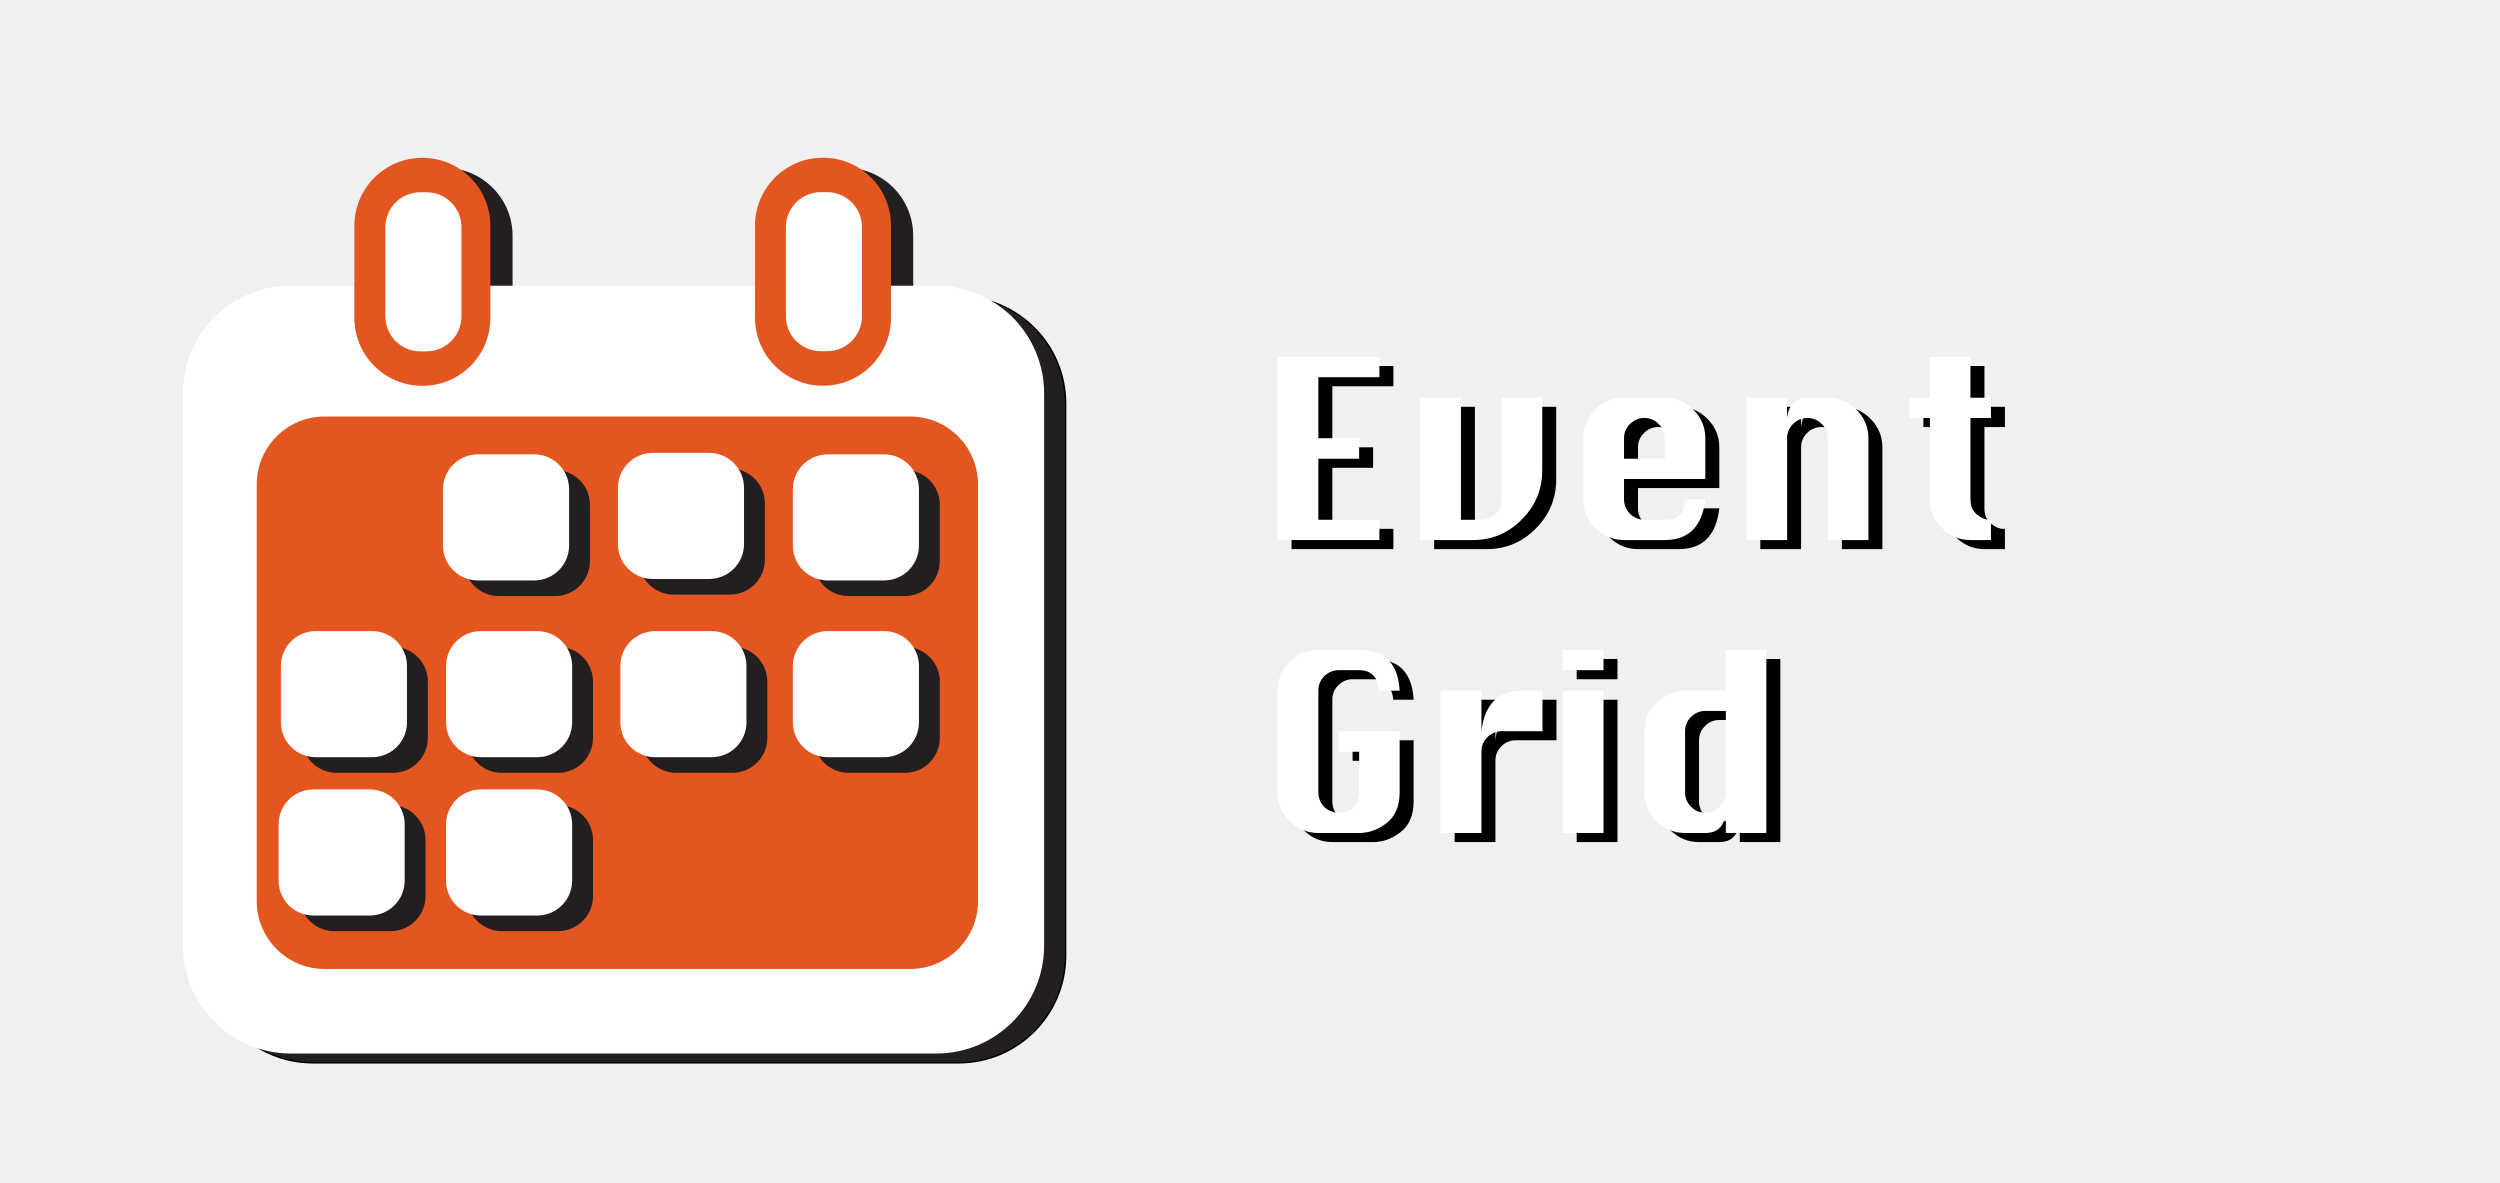
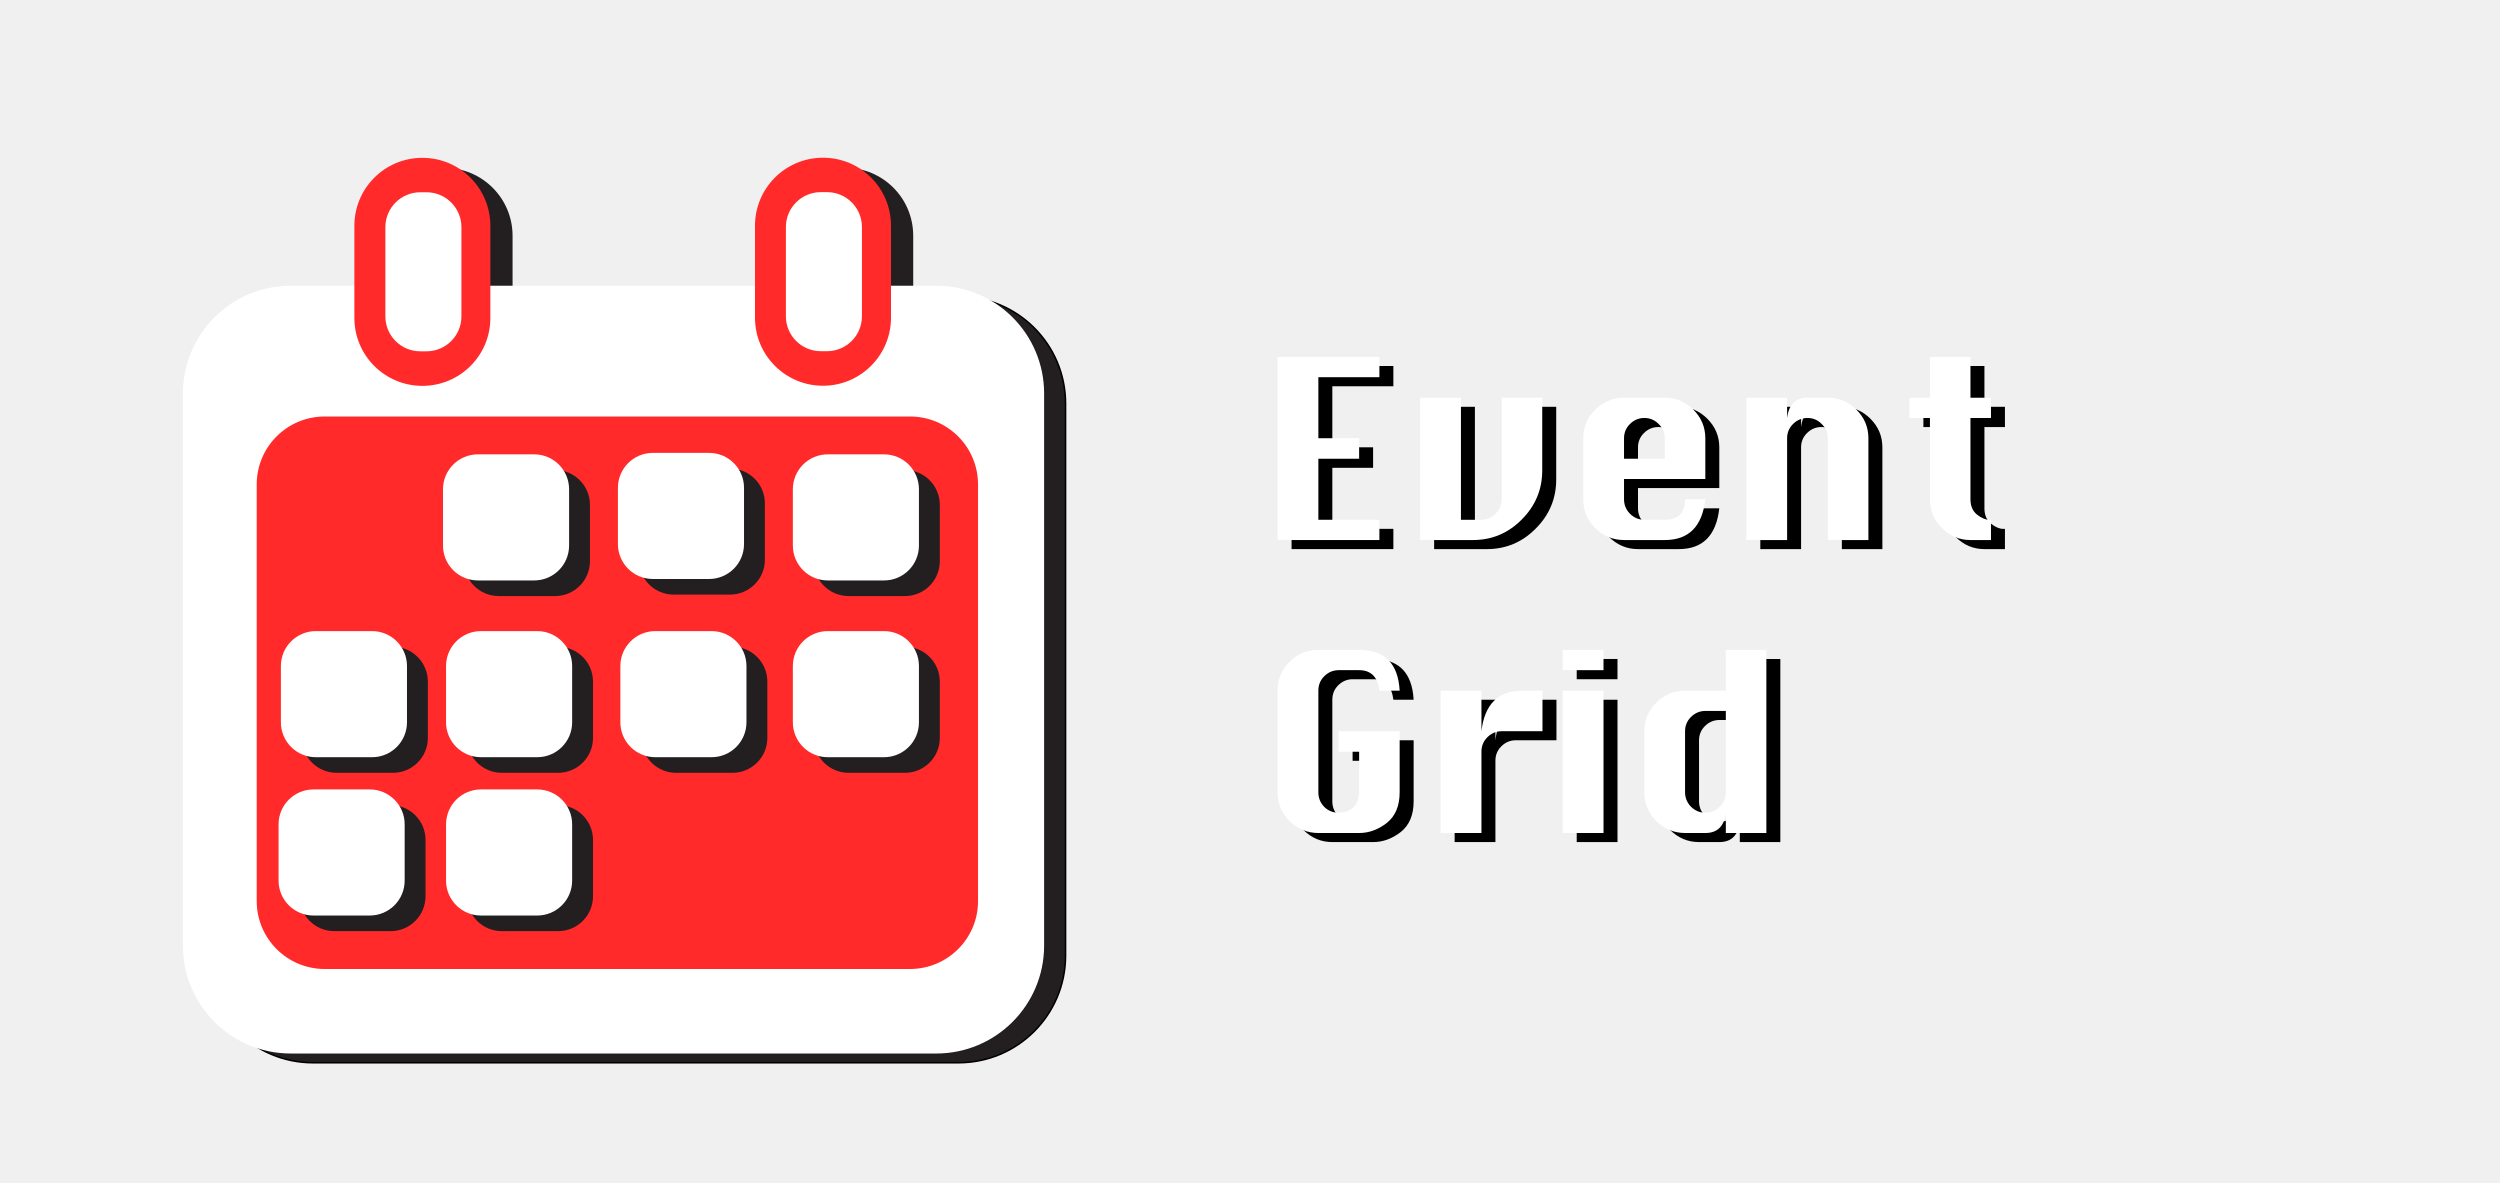
<svg xmlns="http://www.w3.org/2000/svg" version="1.1" id="Layer_1" x="0px" y="0px" viewBox="0 0 2048 968.7" style="enable-background:new 0 0 2048 968.7;" xml:space="preserve">
  <style type="text/css">
	.st0{fill:#231F20;stroke:#000000;stroke-width:1.28;stroke-miterlimit:15.118;}
	.st1{fill:#231F20;}
	.st2{fill:#FFFFFF;stroke:#FFFFFF;stroke-width:1.28;stroke-miterlimit:15.118;}
- 	.st3{fill:#E45620;}
+ 	.st3{fill:#FF2A29;}
	.st4{fill:#FFFFFF;}
</style>
  <g id="Layer_1_1_">
    <g id="svg8">
      <path id="path836" class="st0" d="M785.2,870.6H256.4c-48.4,0-87.7-39.2-87.7-87.7V330.6c0-48.4,39.2-87.7,87.7-87.7h528.8    c48.4,0,87.7,39.2,87.7,87.7V783C872.8,831.4,833.6,870.6,785.2,870.6z" />
      <path id="path838" class="st1" d="M364.2,324.3L364.2,324.3c-30.8,0-55.7-24.9-55.7-55.7v-75.4c0-30.8,24.9-55.7,55.7-55.7l0,0    c30.8,0,55.7,24.9,55.7,55.7v75.4C420,299.4,395,324.3,364.2,324.3z" />
      <path id="path840" class="st1" d="M367.6,296h-5.1c-15.8,0-28.6-12.8-28.6-28.6v-73.1c0-15.8,12.8-28.6,28.6-28.6h5.1    c15.8,0,28.6,12.8,28.6,28.6v73.1C396.2,283.2,383.4,296,367.6,296z" />
      <path id="path842" class="st1" d="M692.4,324.2L692.4,324.2c-30.8,0-55.7-24.9-55.7-55.7v-75.4c0-30.8,24.9-55.7,55.7-55.7l0,0    c30.8,0,55.7,24.9,55.7,55.7v75.4C748.1,299.3,723.1,324.2,692.4,324.2z" />
      <path id="path844" class="st1" d="M695.7,295.9h-5.1c-15.8,0-28.6-12.8-28.6-28.6v-73.1c0-15.8,12.8-28.6,28.6-28.6h5.1    c15.8,0,28.6,12.8,28.6,28.6v73.1C724.3,283.1,711.5,295.9,695.7,295.9z" />
      <path id="path846" class="st1" d="M763.7,802H284.2c-30.8,0-55.7-24.9-55.7-55.7V405.1c0-30.8,24.9-55.7,55.7-55.7h479.5    c30.8,0,55.7,24.9,55.7,55.7v341.2C819.5,777,794.5,802,763.7,802z" />
      <path id="path848" class="st1" d="M472.9,496.5h-46.1c-15.8,0-28.6-12.8-28.6-28.6v-46.1c0-15.8,12.8-28.6,28.6-28.6h46.1    c15.8,0,28.6,12.8,28.6,28.6v46.1C501.5,483.7,488.7,496.5,472.9,496.5z" />
      <path id="path850" class="st1" d="M616.2,495.3h-46.1c-15.8,0-28.6-12.8-28.6-28.6v-46.1c0-15.8,12.8-28.6,28.6-28.6h46.1    c15.8,0,28.6,12.8,28.6,28.6v46.1C644.8,482.5,632,495.3,616.2,495.3z" />
      <path id="path852" class="st1" d="M759.5,496.5h-46.1c-15.8,0-28.6-12.8-28.6-28.6v-46.1c0-15.8,12.8-28.6,28.6-28.6h46.1    c15.8,0,28.6,12.8,28.6,28.6v46.1C788.1,483.7,775.3,496.5,759.5,496.5z" />
      <path id="path854" class="st1" d="M340.1,641.3H294c-15.8,0-28.6-12.8-28.6-28.6v-46.1c0-15.8,12.8-28.6,28.6-28.6h46.1    c15.8,0,28.6,12.8,28.6,28.6v46.1C368.7,628.5,355.9,641.3,340.1,641.3z" />
      <path id="path856" class="st1" d="M475.4,641.3h-46.1c-15.8,0-28.6-12.8-28.6-28.6v-46.1c0-15.8,12.8-28.6,28.6-28.6h46.1    c15.8,0,28.6,12.8,28.6,28.6v46.1C504,628.5,491.2,641.3,475.4,641.3z" />
      <path id="path858" class="st1" d="M618.2,641.3h-46.1c-15.8,0-28.6-12.8-28.6-28.6v-46.1c0-15.8,12.8-28.6,28.6-28.6h46.1    c15.8,0,28.6,12.8,28.6,28.6v46.1C646.8,628.5,634,641.3,618.2,641.3z" />
      <path id="path860" class="st1" d="M759.5,641.3h-46.1c-15.8,0-28.6-12.8-28.6-28.6v-46.1c0-15.8,12.8-28.6,28.6-28.6h46.1    c15.8,0,28.6,12.8,28.6,28.6v46.1C788.1,628.5,775.3,641.3,759.5,641.3z" />
      <path id="path862" class="st1" d="M338.2,771h-46.1c-15.8,0-28.6-12.8-28.6-28.6v-46.1c0-15.8,12.8-28.6,28.6-28.6h46.1    c15.8,0,28.6,12.8,28.6,28.6v46.1C366.8,758.2,354,771,338.2,771z" />
      <path id="path864" class="st1" d="M475.4,771h-46.1c-15.8,0-28.6-12.8-28.6-28.6v-46.1c0-15.8,12.8-28.6,28.6-28.6h46.1    c15.8,0,28.6,12.8,28.6,28.6v46.1C504,758.2,491.2,771,475.4,771z" />
    </g>
    <g id="svg8_1_">
      <path id="path869" class="st2" d="M767,862.4H238.2c-48.4,0-87.7-39.2-87.7-87.7V322.4c0-48.4,39.2-87.7,87.7-87.7H767    c48.4,0,87.7,39.2,87.7,87.7v452.4C854.6,823.2,815.4,862.4,767,862.4z" />
      <path id="path871" class="st3" d="M346,316.1L346,316.1c-30.8,0-55.7-24.9-55.7-55.7V185c0-30.8,24.9-55.7,55.7-55.7l0,0    c30.8,0,55.7,24.9,55.7,55.7v75.4C401.8,291.2,376.8,316.1,346,316.1z" />
      <path id="path873" class="st4" d="M349.4,287.8h-5.1c-15.8,0-28.6-12.8-28.6-28.6v-73.1c0-15.8,12.8-28.6,28.6-28.6h5.1    c15.8,0,28.6,12.8,28.6,28.6v73.1C378,275,365.2,287.8,349.4,287.8z" />
      <path id="path875" class="st3" d="M674.2,316L674.2,316c-30.8,0-55.7-24.9-55.7-55.7v-75.4c0-30.8,24.9-55.7,55.7-55.7l0,0    c30.8,0,55.7,24.9,55.7,55.7v75.4C729.9,291.1,704.9,316,674.2,316z" />
      <path id="path877" class="st4" d="M677.5,287.7h-5.1c-15.8,0-28.6-12.8-28.6-28.6V186c0-15.8,12.8-28.6,28.6-28.6h5.1    c15.8,0,28.6,12.8,28.6,28.6v73.1C706.1,274.9,693.3,287.7,677.5,287.7z" />
      <path id="path879" class="st3" d="M745.5,793.8H266c-30.8,0-55.7-24.9-55.7-55.7V396.9c0-30.8,24.9-55.7,55.7-55.7h479.5    c30.8,0,55.7,24.9,55.7,55.7v341.2C801.3,768.8,776.3,793.8,745.5,793.8z" />
      <path id="path881" class="st1" d="M454.7,488.3h-46.1c-15.8,0-28.6-12.8-28.6-28.6v-46.1c0-15.8,12.8-28.6,28.6-28.6h46.1    c15.8,0,28.6,12.8,28.6,28.6v46.1C483.3,475.5,470.5,488.3,454.7,488.3z" />
      <path id="path883" class="st1" d="M598,487.1h-46.1c-15.8,0-28.6-12.8-28.6-28.6v-46.1c0-15.8,12.8-28.6,28.6-28.6H598    c15.8,0,28.6,12.8,28.6,28.6v46.1C626.6,474.3,613.8,487.1,598,487.1z" />
      <path id="path885" class="st1" d="M741.3,488.3h-46.1c-15.8,0-28.6-12.8-28.6-28.6v-46.1c0-15.8,12.8-28.6,28.6-28.6h46.1    c15.8,0,28.6,12.8,28.6,28.6v46.1C769.9,475.5,757.1,488.3,741.3,488.3z" />
      <path id="path887" class="st1" d="M321.9,633.1h-46.1c-15.8,0-28.6-12.8-28.6-28.6v-46.1c0-15.8,12.8-28.6,28.6-28.6h46.1    c15.8,0,28.6,12.8,28.6,28.6v46.1C350.5,620.3,337.7,633.1,321.9,633.1z" />
      <path id="path889" class="st1" d="M457.2,633.1h-46.1c-15.8,0-28.6-12.8-28.6-28.6v-46.1c0-15.8,12.8-28.6,28.6-28.6h46.1    c15.8,0,28.6,12.8,28.6,28.6v46.1C485.8,620.3,473,633.1,457.2,633.1z" />
      <path id="path891" class="st1" d="M600,633.1h-46.1c-15.8,0-28.6-12.8-28.6-28.6v-46.1c0-15.8,12.8-28.6,28.6-28.6H600    c15.8,0,28.6,12.8,28.6,28.6v46.1C628.6,620.3,615.8,633.1,600,633.1z" />
      <path id="path893" class="st1" d="M741.3,633.1h-46.1c-15.8,0-28.6-12.8-28.6-28.6v-46.1c0-15.8,12.8-28.6,28.6-28.6h46.1    c15.8,0,28.6,12.8,28.6,28.6v46.1C769.9,620.3,757.1,633.1,741.3,633.1z" />
      <path id="path895" class="st1" d="M320,762.8h-46.1c-15.8,0-28.6-12.8-28.6-28.6v-46.1c0-15.8,12.8-28.6,28.6-28.6H320    c15.8,0,28.6,12.8,28.6,28.6v46.1C348.6,750,335.8,762.8,320,762.8z" />
      <path id="path897" class="st1" d="M457.2,762.8h-46.1c-15.8,0-28.6-12.8-28.6-28.6v-46.1c0-15.8,12.8-28.6,28.6-28.6h46.1    c15.8,0,28.6,12.8,28.6,28.6v46.1C485.8,750,473,762.8,457.2,762.8z" />
    </g>
    <path id="path900" class="st4" d="M437.6,475.5h-46.1c-15.8,0-28.6-12.8-28.6-28.6v-46.1c0-15.8,12.8-28.6,28.6-28.6h46.1   c15.8,0,28.6,12.8,28.6,28.6v46.1C466.2,462.7,453.4,475.5,437.6,475.5z" />
    <path id="path902" class="st4" d="M580.9,474.3h-46.1c-15.8,0-28.6-12.8-28.6-28.6v-46.1c0-15.8,12.8-28.6,28.6-28.6h46.1   c15.8,0,28.6,12.8,28.6,28.6v46.1C609.5,461.5,596.7,474.3,580.9,474.3z" />
    <path id="path904" class="st4" d="M724.2,475.5h-46.1c-15.8,0-28.6-12.8-28.6-28.6v-46.1c0-15.8,12.8-28.6,28.6-28.6h46.1   c15.8,0,28.6,12.8,28.6,28.6v46.1C752.8,462.7,740,475.5,724.2,475.5z" />
    <path id="path906" class="st4" d="M304.8,620.3h-46.1c-15.8,0-28.6-12.8-28.6-28.6v-46.1c0-15.8,12.8-28.6,28.6-28.6h46.1   c15.8,0,28.6,12.8,28.6,28.6v46.1C333.4,607.5,320.6,620.3,304.8,620.3z" />
    <path id="path908" class="st4" d="M440.1,620.3H394c-15.8,0-28.6-12.8-28.6-28.6v-46.1c0-15.8,12.8-28.6,28.6-28.6h46.1   c15.8,0,28.6,12.8,28.6,28.6v46.1C468.7,607.5,455.9,620.3,440.1,620.3z" />
    <path id="path910" class="st4" d="M582.9,620.3h-46.1c-15.8,0-28.6-12.8-28.6-28.6v-46.1c0-15.8,12.8-28.6,28.6-28.6h46.1   c15.8,0,28.6,12.8,28.6,28.6v46.1C611.5,607.5,598.7,620.3,582.9,620.3z" />
    <path id="path912" class="st4" d="M724.2,620.3h-46.1c-15.8,0-28.6-12.8-28.6-28.6v-46.1c0-15.8,12.8-28.6,28.6-28.6h46.1   c15.8,0,28.6,12.8,28.6,28.6v46.1C752.8,607.5,740,620.3,724.2,620.3z" />
    <path id="path914" class="st4" d="M302.9,750h-46.1c-15.8,0-28.6-12.8-28.6-28.6v-46.1c0-15.8,12.8-28.6,28.6-28.6h46.1   c15.8,0,28.6,12.8,28.6,28.6v46.1C331.5,737.2,318.7,750,302.9,750z" />
    <path id="path916" class="st4" d="M440.1,750H394c-15.8,0-28.6-12.8-28.6-28.6v-46.1c0-15.8,12.8-28.6,28.6-28.6h46.1   c15.8,0,28.6,12.8,28.6,28.6v46.1C468.7,737.2,455.9,750,440.1,750z" />
  </g>
  <g id="Layer_5">
</g>
  <g id="Layer_4">
</g>
  <g id="Layer_2_2_">
    <g id="text921" transform="matrix(1 0 0 1 1041.446 382.8302)">
      <path id="path938" d="M16.6,67V-83H100v16.6H50v50h33.4V0.4H50v50h50V67H16.6z" />
-       <path id="path940" d="M200.2-49.6h33.2V10c0,15.6-5.6,29-16.8,40.2c-11.1,11.2-24.4,16.8-40,16.8h-43.2V-49.6h33.4v100h16.6    c4.7,0,8.6-1.7,11.8-5c3.3-3.3,5-7.3,5-11.8L200.2-49.6L200.2-49.6z" />
+       <path id="path940" d="M200.2-49.6h33.2V10c0,15.6-5.6,29-16.8,40.2c-11.1,11.2-24.4,16.8-40,16.8h-43.2V-49.6h33.4v100h16.6    c4.7,0,8.6-1.7,11.8-5c3.3-3.3,5-7.3,5-11.8V-49.6L200.2-49.6z" />
      <path id="path942" d="M367,17h-66.6v16.6c0,4.5,1.6,8.5,4.8,11.8c3.3,3.3,7.3,5,11.8,5h16.8c11.1,0,16.6-5.6,16.6-16.8H367    C364.5,55.9,353.4,67,333.8,67h-33.4c-9.1,0-16.9-3.3-23.6-9.8c-6.5-6.5-9.8-14.4-9.8-23.6v-50c0-9.1,3.3-16.9,9.8-23.4    c6.7-6.5,14.5-9.8,23.6-9.8h33.4c9.1,0,16.9,3.3,23.4,9.8s9.8,14.3,9.8,23.4L367,17L367,17z M300.4,0.4h33.4v-16.8    c0-4.5-1.7-8.4-5-11.6c-3.2-3.3-7.1-5-11.8-5c-4.5,0-8.5,1.7-11.8,5c-3.2,3.2-4.8,7.1-4.8,11.6L300.4,0.4L300.4,0.4z" />
      <path id="path944" d="M400.6,67V-49.6H434V-33c0.7-5.6,2.4-9.7,5.2-12.4c2.8-2.8,6.6-4.2,11.4-4.2h16.8c9.1,0,16.9,3.3,23.4,9.8    s9.8,14.3,9.8,23.4V67h-33.2v-83.4c0-4.5-1.7-8.4-5-11.6c-3.2-3.3-7.1-5-11.8-5c-4.5,0-8.5,1.7-11.8,5c-3.2,3.2-4.8,7.1-4.8,11.6    V67H400.6z" />
      <path id="path946" d="M551-83h33.2v33.4H601V-33h-16.8v66.6c0,5.5,1.8,9.7,5.4,12.6c3.6,2.8,6.9,4.2,9.8,4.2h1.6V67h-16.8    c-9.1,0-16.9-3.3-23.4-9.8S551,42.8,551,33.6V-33h-16.8v-16.6H551V-83z" />
    </g>
    <g id="text923" transform="matrix(1 0 0 1 1041.446 622.8302)">
      <path id="path949" d="M66.6-16.4h50v50c0,11.2-3.5,19.6-10.6,25.2C98.9,64.3,91.4,67,83.4,67H50c-9.1,0-16.9-3.3-23.6-9.8    c-6.5-6.5-9.8-14.4-9.8-23.6v-83.2c0-9.1,3.2-16.9,9.6-23.4c6.5-6.7,14.5-10,23.8-10h33.4c20.9,0,32,11.1,33.2,33.4H100    c-1.3-11.2-6.9-16.8-16.6-16.8H66.6c-4.5,0-8.5,1.7-11.8,5c-3.2,3.2-4.8,7.1-4.8,11.8v83.2c0,4.7,1.6,8.7,4.8,12    c3.3,3.2,7.3,4.8,11.8,4.8c10.7-0.5,16.3-6.1,16.8-16.8V0.4H66.6V-16.4z" />
      <path id="path951" d="M183.6,67h-33.4V-49.6h33.4v33.2c1.3-11.1,4.7-19.3,10.2-24.8c5.6-5.6,13.3-8.4,23.2-8.4h16.6v33.2h-33.4    c-4.5,0-8.5,1.7-11.8,5c-3.2,3.2-4.8,7.1-4.8,11.8V67z" />
      <path id="path953" d="M250.2-66.4V-83h33.4v16.6H250.2z M250.2,67V-49.6h33.4V67H250.2z" />
      <path id="path955" d="M417,67h-33.2V50.4C382.5,61.5,376.9,67,367,67h-16.6c-9.1,0-16.9-3.3-23.6-9.8c-6.5-6.5-9.8-14.4-9.8-23.6    v-50c0-9.1,3.3-16.9,9.8-23.4c6.7-6.5,14.5-9.8,23.6-9.8h33.4V-83H417V67z M383.8-33H367c-4.5,0-8.5,1.7-11.8,5    c-3.2,3.2-4.8,7.1-4.8,11.6v50c0,4.5,1.6,8.5,4.8,11.8c3.3,3.3,7.3,5,11.8,5c4.7,0,8.6-1.7,11.8-5c3.3-3.3,5-7.3,5-11.8V-33z" />
    </g>
  </g>
  <g id="Layer_3">
    <g id="text926" transform="matrix(1 0 0 1 1030 375.3991)">
      <path id="path958" class="st4" d="M16.6,67V-83H100v16.6H50v50h33.4V0.4H50v50h50V67H16.6z" />
-       <path id="path960" class="st4" d="M200.2-49.6h33.2V10c0,15.6-5.6,29-16.8,40.2c-11.1,11.2-24.4,16.8-40,16.8h-43.2V-49.6h33.4    v100h16.6c4.7,0,8.6-1.7,11.8-5c3.3-3.3,5-7.3,5-11.8L200.2-49.6L200.2-49.6z" />
+       <path id="path960" class="st4" d="M200.2-49.6h33.2V10c0,15.6-5.6,29-16.8,40.2c-11.1,11.2-24.4,16.8-40,16.8h-43.2V-49.6h33.4    v100h16.6c4.7,0,8.6-1.7,11.8-5c3.3-3.3,5-7.3,5-11.8V-49.6L200.2-49.6z" />
      <path id="path962" class="st4" d="M367,17h-66.6v16.6c0,4.5,1.6,8.5,4.8,11.8c3.3,3.3,7.3,5,11.8,5h16.8    c11.1,0,16.6-5.6,16.6-16.8H367C364.5,55.9,353.4,67,333.8,67h-33.4c-9.1,0-16.9-3.3-23.6-9.8c-6.5-6.5-9.8-14.4-9.8-23.6v-50    c0-9.1,3.3-16.9,9.8-23.4c6.7-6.5,14.5-9.8,23.6-9.8h33.4c9.1,0,16.9,3.3,23.4,9.8s9.8,14.3,9.8,23.4L367,17L367,17z M300.4,0.4    h33.4v-16.8c0-4.5-1.7-8.4-5-11.6c-3.2-3.3-7.1-5-11.8-5c-4.5,0-8.5,1.7-11.8,5c-3.2,3.2-4.8,7.1-4.8,11.6L300.4,0.4L300.4,0.4z" />
      <path id="path964" class="st4" d="M400.6,67V-49.6H434V-33c0.7-5.6,2.4-9.7,5.2-12.4c2.8-2.8,6.6-4.2,11.4-4.2h16.8    c9.1,0,16.9,3.3,23.4,9.8s9.8,14.3,9.8,23.4V67h-33.2v-83.4c0-4.5-1.7-8.4-5-11.6c-3.2-3.3-7.1-5-11.8-5c-4.5,0-8.5,1.7-11.8,5    c-3.2,3.2-4.8,7.1-4.8,11.6V67H400.6z" />
      <path id="path966" class="st4" d="M551-83h33.2v33.4H601V-33h-16.8v66.6c0,5.5,1.8,9.7,5.4,12.6c3.6,2.8,6.9,4.2,9.8,4.2h1.6V67    h-16.8c-9.1,0-16.9-3.3-23.4-9.8S551,42.8,551,33.6V-33h-16.8v-16.6H551V-83z" />
    </g>
    <g id="text928" transform="matrix(1 0 0 1 1030 615.3991)">
      <path id="path969" class="st4" d="M66.6-16.4h50v50c0,11.2-3.5,19.6-10.6,25.2C98.9,64.3,91.4,67,83.4,67H50    c-9.1,0-16.9-3.3-23.6-9.8c-6.5-6.5-9.8-14.4-9.8-23.6v-83.2c0-9.1,3.2-16.9,9.6-23.4c6.5-6.7,14.5-10,23.8-10h33.4    c20.9,0,32,11.1,33.2,33.4H100c-1.3-11.2-6.9-16.8-16.6-16.8H66.6c-4.5,0-8.5,1.7-11.8,5c-3.2,3.2-4.8,7.1-4.8,11.8v83.2    c0,4.7,1.6,8.7,4.8,12c3.3,3.2,7.3,4.8,11.8,4.8c10.7-0.5,16.3-6.1,16.8-16.8V0.4H66.6V-16.4z" />
      <path id="path971" class="st4" d="M183.6,67h-33.4V-49.6h33.4v33.2c1.3-11.1,4.7-19.3,10.2-24.8c5.6-5.6,13.3-8.4,23.2-8.4h16.6    v33.2h-33.4c-4.5,0-8.5,1.7-11.8,5c-3.2,3.2-4.8,7.1-4.8,11.8V67z" />
      <path id="path973" class="st4" d="M250.2-66.4V-83h33.4v16.6H250.2z M250.2,67V-49.6h33.4V67H250.2z" />
      <path id="path975" class="st4" d="M417,67h-33.2V50.4C382.5,61.5,376.9,67,367,67h-16.6c-9.1,0-16.9-3.3-23.6-9.8    c-6.5-6.5-9.8-14.4-9.8-23.6v-50c0-9.1,3.3-16.9,9.8-23.4c6.7-6.5,14.5-9.8,23.6-9.8h33.4V-83H417V67z M383.8-33H367    c-4.5,0-8.5,1.7-11.8,5c-3.2,3.2-4.8,7.1-4.8,11.6v50c0,4.5,1.6,8.5,4.8,11.8c3.3,3.3,7.3,5,11.8,5c4.7,0,8.6-1.7,11.8-5    c3.3-3.3,5-7.3,5-11.8V-33z" />
    </g>
  </g>
</svg>
